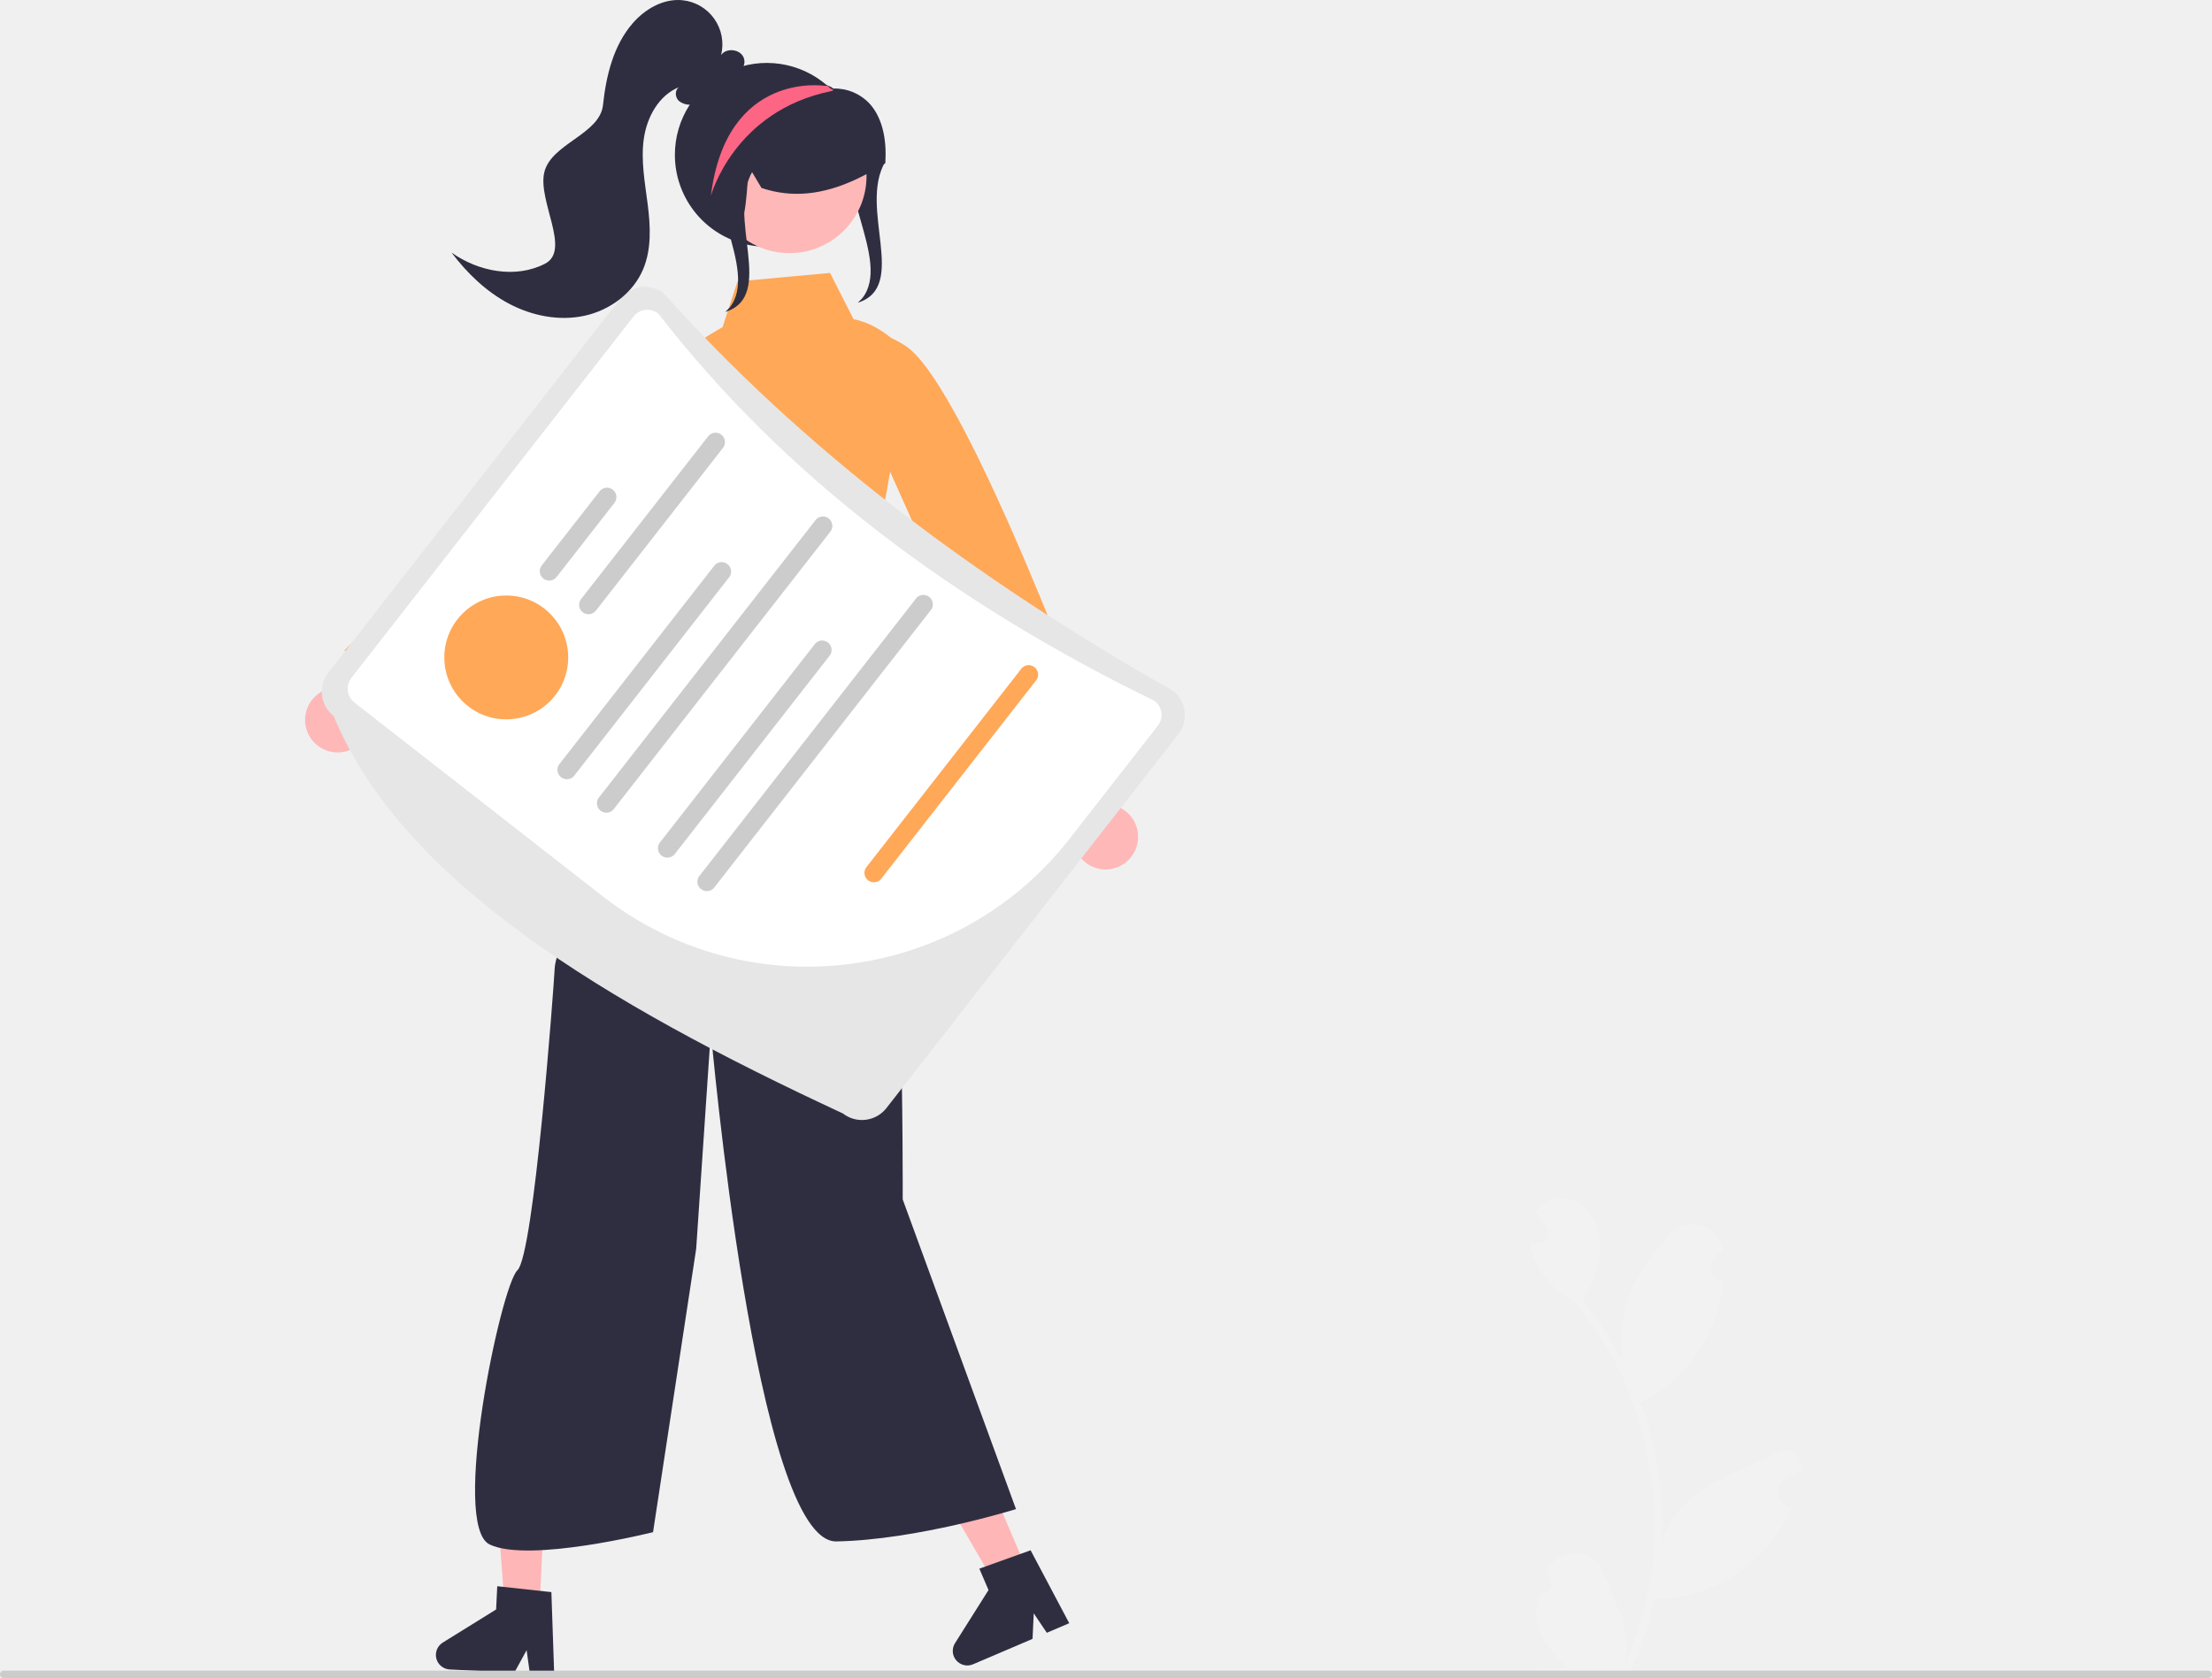
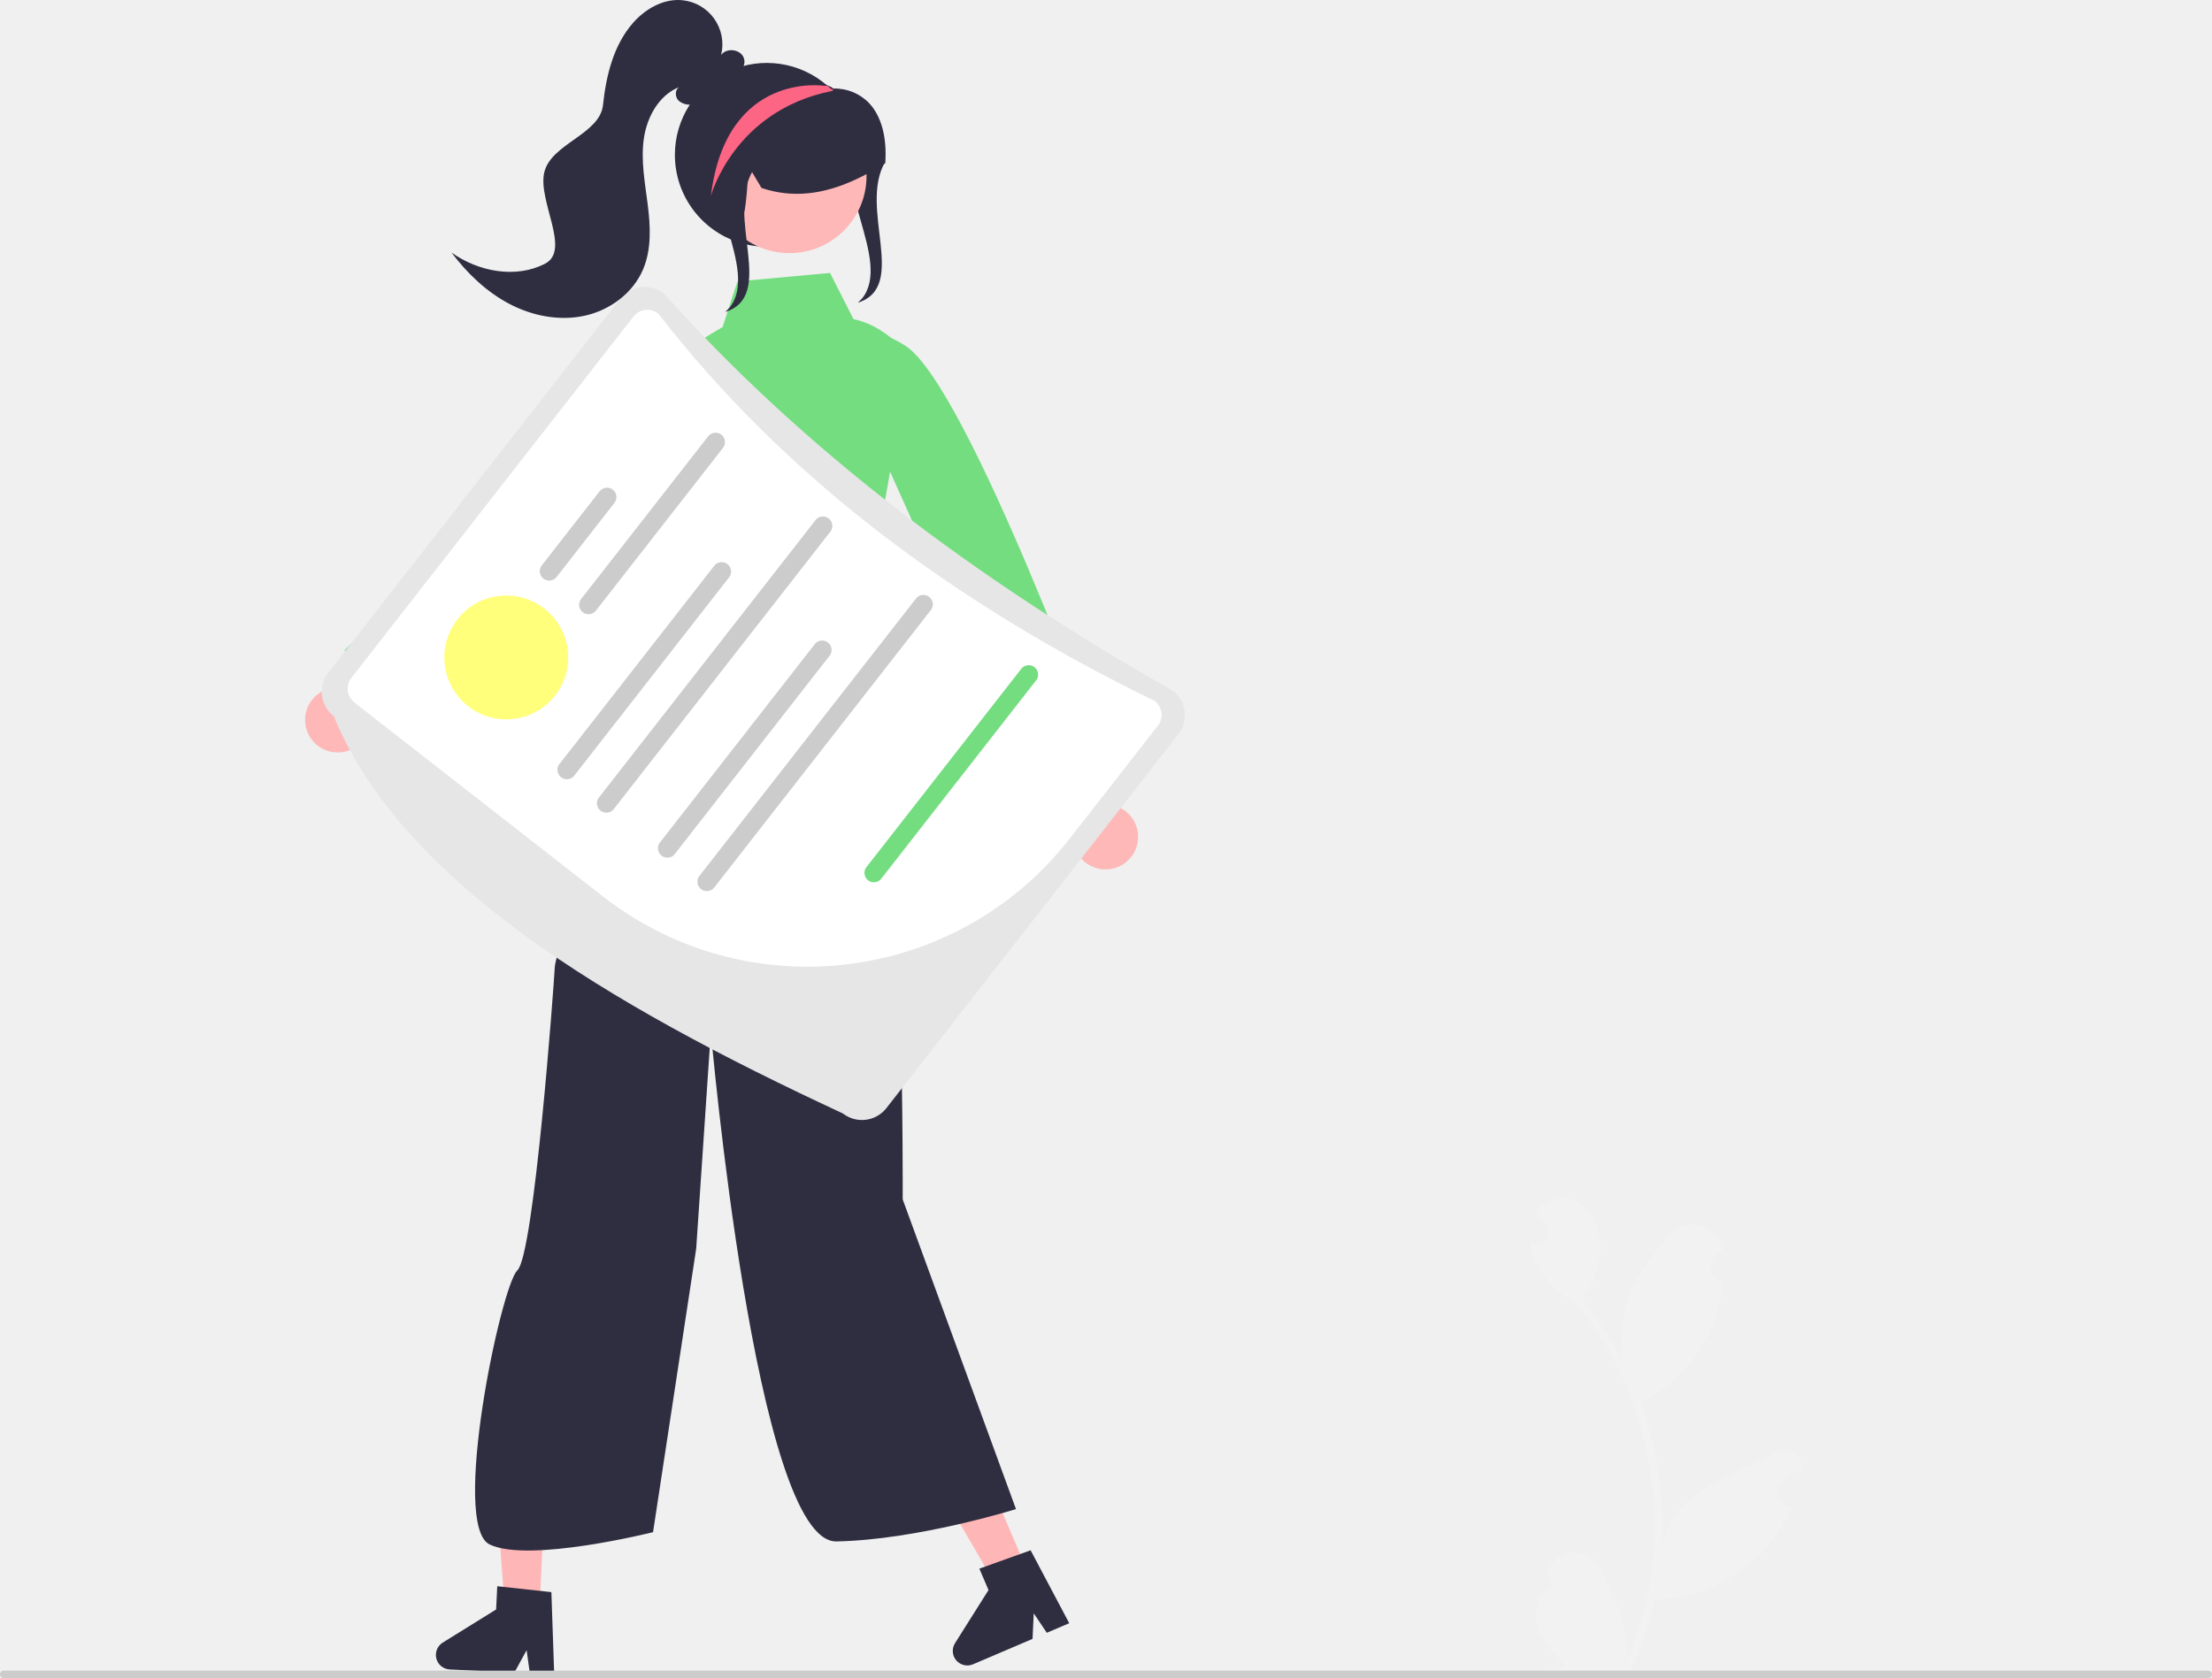
<svg xmlns="http://www.w3.org/2000/svg" data-name="Layer 1" width="717.67" height="544.563" viewBox="0 0 717.67 544.563">
  <path d="M528.351,230.246c-8.744,15.063,7.721,40.443-8.873,45.714l1.367-1.367c10.016-12.32-10.919-38.397-.903-50.717a30.102,30.102,0,0,0,3.98-5.916" transform="translate(-241.165 -177.7186)" fill="#2f2e41" />
  <path d="M610.237,451.231a10.495,10.495,0,0,0-10.191-12.456L578.433,375.982l-11.963,15.249L589.321,449.904a10.552,10.552,0,0,0,20.916,1.327Z" transform="translate(-241.165 -177.7186)" fill="#ffb8b8" />
-   <path d="M515.231,299.624s-.672-22.73,19.654-9.709S599.467,424.914,599.467,424.914l-22.023,11.915L527.447,325.206Z" transform="translate(-241.165 -177.7186)" fill="#ffa858" />
+   <path d="M515.231,299.624s-.672-22.73,19.654-9.709S599.467,424.914,599.467,424.914l-22.023,11.915L527.447,325.206Z" transform="translate(-241.165 -177.7186)" fill="#74dd80" />
  <polygon points="334.034 511.488 323.884 515.825 302.324 478.74 317.305 472.338 334.034 511.488" fill="#ffb6b6" />
  <path d="M588.071,704.503l-7.279,3.11-4.236-6.317-.391,8.294-19.305,8.249a4.719,4.719,0,0,1-5.846-6.857l10.867-17.235-2.969-6.947,16.629-5.961Z" transform="translate(-241.165 -177.7186)" fill="#2f2e41" />
  <polygon points="174.924 524.067 163.9 523.528 160.731 480.749 177.003 481.544 174.924 524.067" fill="#ffb6b6" />
  <path d="M420.975,721.171l-7.906-.386-1.046-7.533-3.979,7.288-20.969-1.025a4.719,4.719,0,0,1-2.258-8.723l17.31-10.746.369-7.546,17.562,1.912Z" transform="translate(-241.165 -177.7186)" fill="#2f2e41" />
  <path d="M740.917,694.969a3.564,3.564,0,0,0,2.524-6.201c-.093-.356-.16-.612-.253-.969a9.575,9.575,0,0,1,17.749-.336c4.318,9.846,9.881,20.028,7.267,30.943,17.594-38.227,11.037-85.508-15.81-117.8-7.374-3.971-13.387-11.093-15.014-19.414,3.642,1.195,8.14-1.8,5.374-5.598-1.197-1.45-2.405-2.889-3.602-4.339,13.65-14.818,30.301,8.108,15.31,28.074a114.264,114.264,0,0,1,13.024,19.951,48.043,48.043,0,0,1,2.656-22.342c2.682-6.649,7.775-12.276,12.252-18.044,5.443-7.029,16.813-3.918,17.639,4.928-5.069,1.72-5.659,9.071.166,10.02-1.367,16.483-11.982,31.721-26.732,39.085a114.71,114.71,0,0,1,6.725,47.885c2.435-19.011,22.771-23.812,36.944-31.494a5.549,5.549,0,0,1,8.516,5.54,32.052,32.052,0,0,0-5.589,3.017,4.844,4.844,0,0,0,2.335,8.821c-7.011,17.839-25.462,29.949-44.529,30.064a117.929,117.929,0,0,1-7.701,23.201l-28.298.269c-.104-.313-.199-.637-.293-.951a32.153,32.153,0,0,0,7.826-.541c-7.008-8.139-12.407-12.274-8.483-23.767Z" transform="translate(-241.165 -177.7186)" fill="#f2f2f2" />
  <path d="M443.939,423.704s-22.419,61.097-22.781,67.934-6.756,93.297-12.118,98.321-21.756,82.908-9,89,53-4,53-4l14-92,4.756-70.484s14.479,165.976,40.739,165.488,58.261-10.488,58.261-10.488L534.039,566.959s.52-118.999-8-143S443.939,423.704,443.939,423.704Z" transform="translate(-241.165 -177.7186)" fill="#2f2e41" />
-   <path d="M510.463,266.293l-30.024,2.75-4.837,14.848s-25.126,13.799-19.563,20.068-1.244,48.516-1.244,48.516l1.538,34.293s-1.652,23.759-6.595,29.233-17.875,18.897-8.737,12.475c32.039-22.518,88.039-3.518,88.039-3.518l-8-49s18.171-80.225,11-87-13.937-7.632-13.937-7.632Z" transform="translate(-241.165 -177.7186)" fill="#ffa858" />
+   <path d="M510.463,266.293l-30.024,2.75-4.837,14.848s-25.126,13.799-19.563,20.068-1.244,48.516-1.244,48.516l1.538,34.293s-1.652,23.759-6.595,29.233-17.875,18.897-8.737,12.475c32.039-22.518,88.039-3.518,88.039-3.518l-8-49s18.171-80.225,11-87-13.937-7.632-13.937-7.632Z" transform="translate(-241.165 -177.7186)" fill="#74dd80" />
  <path d="M352.699,421.721a10.495,10.495,0,0,0,7.899-14.022l50.639-42.962-18.555-5.601L346.332,401.754a10.552,10.552,0,0,0,6.367,19.967Z" transform="translate(-241.165 -177.7186)" fill="#ffb8b8" />
-   <path d="M481.305,309.344s9.977-20.435-13.908-16.944-114.465,96.403-114.465,96.403L368.09,408.733l91.544-81.112Z" transform="translate(-241.165 -177.7186)" fill="#ffa858" />
+   <path d="M481.305,309.344s9.977-20.435-13.908-16.944-114.465,96.403-114.465,96.403L368.09,408.733l91.544-81.112Z" transform="translate(-241.165 -177.7186)" fill="#74dd80" />
  <path d="M442.407,274.682,347.705,396.008a10.081,10.081,0,0,0,1.741,14.127c21.992,53.399,87.787,92.996,165.186,128.938a10.074,10.074,0,0,0,14.127-1.741l94.702-121.326a10.074,10.074,0,0,0-1.741-14.127c-64.952-36.676-120.778-79.168-165.186-128.938A10.081,10.081,0,0,0,442.407,274.682Z" transform="translate(-241.165 -177.7186)" fill="#e6e6e6" />
  <path d="M616.814,413.245l-28.826,36.93a107.913,107.913,0,0,1-151.023,18.612L356.18,405.73a5.733,5.733,0,0,1-.998-8.037l91.511-117.238a5.733,5.733,0,0,1,8.039-.983c40.865,52.769,95.567,93.834,161.092,125.742A5.728,5.728,0,0,1,616.814,413.245Z" transform="translate(-241.165 -177.7186)" fill="#fff" />
  <path d="M440.518,340.915,421.745,364.966a3.051,3.051,0,0,1-4.81-3.755l18.773-24.051a3.051,3.051,0,1,1,4.81,3.755Z" transform="translate(-241.165 -177.7186)" fill="#ccc" />
  <path d="M475.731,323.074l-41.228,52.818a3.051,3.051,0,0,1-4.81-3.755L470.921,319.32a3.051,3.051,0,1,1,4.81,3.755Z" transform="translate(-241.165 -177.7186)" fill="#ccc" />
-   <circle cx="164.251" cy="213.36" r="20.096" fill="#ffa858" />
+   <circle cx="164.251" cy="213.36" r="20.096" fill="#ffff7c" />
  <path d="M477.92,364.818l-50.636,64.871a3.071,3.071,0,0,1-4.81-3.755l50.636-64.871a3.071,3.071,0,0,1,4.81,3.755Z" transform="translate(-241.165 -177.7186)" fill="#ccc" />
  <path d="M510.769,350.007l-70.676,90.545a3.071,3.071,0,0,1-4.81-3.755l70.676-90.544a3.071,3.071,0,0,1,4.81,3.755Z" transform="translate(-241.165 -177.7186)" fill="#ccc" />
  <path d="M510.524,390.267l-50.636,64.871a3.071,3.071,0,0,1-4.81-3.755l50.636-64.871a3.071,3.071,0,0,1,4.81,3.755Z" transform="translate(-241.165 -177.7186)" fill="#ccc" />
-   <path d="M577.524,398.267l-50.636,64.871a3.071,3.071,0,0,1-4.81-3.755l50.636-64.871a3.071,3.071,0,0,1,4.81,3.755Z" transform="translate(-241.165 -177.7186)" fill="#ffa858" />
+   <path d="M577.524,398.267l-50.636,64.871a3.071,3.071,0,0,1-4.81-3.755l50.636-64.871a3.071,3.071,0,0,1,4.81,3.755Z" transform="translate(-241.165 -177.7186)" fill="#74dd80" />
  <path d="M543.372,375.456l-70.676,90.545a3.071,3.071,0,0,1-4.81-3.755l70.676-90.544a3.071,3.071,0,0,1,4.81,3.755Z" transform="translate(-241.165 -177.7186)" fill="#ccc" />
  <path d="M460.126,227.962A29.823,29.823,0,1,0,511.422,207.277l-.143-.143c-.239-.251-.477-.501-.728-.74a.012.012,0,0,1-.012-.012c-.31-.286-.62-.573-.942-.847a29.815,29.815,0,0,0-49.47,22.427Z" transform="translate(-241.165 -177.7186)" fill="#2f2e41" />
  <circle cx="256.132" cy="57.144" r="25.008" fill="#ffb8b8" />
  <path d="M470.637,241.527c-2.444-11.016,1.089-23.357,8.792-30.711a28.199,28.199,0,0,1,29.448-5.708c.629.254,1.258.532,1.875.822l.287.135v.042c.056.039.111.079.167.12a.957.957,0,0,0,.413.228,15.417,15.417,0,0,1,11.634,4.85c3.876,4.206,5.701,11.002,5.142,19.137l-.018.254-.217.135a85.463,85.463,0,0,1-9.118,5.027c-10.979,5.162-21.001,6.119-30.634,2.92l-.177-.059-4.043-6.776c-.83,4.673-.387,20.175-5.149,21.014l-8.299-10.965Z" transform="translate(-241.165 -177.7186)" fill="#2f2e41" />
  <path d="M417.994,263.301c8.51-4.392-2.435-20.334-.236-29.655,2.199-9.321,18.037-12.319,19.046-21.842s3.382-19.346,9.667-26.573c4.016-4.618,9.933-8.027,16.025-7.448a14.409,14.409,0,0,1,12.628,17.792c1.735-2.458,6.223-1.925,7.334.871.988,2.485-1.194,5.496-3.763,5.716-3.36,4.15-7.209,8.554-12.473,9.391a5.681,5.681,0,0,1-4.841-1.117c-1.239-1.189-1.335-3.567.134-4.456-6.616,2.628-10.495,9.782-11.477,16.833-.982,7.051.377,14.185,1.271,21.248s1.281,14.492-1.489,21.05c-3.272,7.749-10.805,13.303-19.025,15.084s-16.976.04-24.417-3.881c-7.441-3.922-13.646-9.909-18.715-16.622C396.397,265.89,408.478,268.213,417.994,263.301Z" transform="translate(-241.165 -177.7186)" fill="#2f2e41" />
  <path d="M485.351,233.246c-8.744,15.063,7.721,40.443-8.873,45.714l1.367-1.367c10.016-12.32-10.919-38.397-.903-50.717a30.102,30.102,0,0,0,3.98-5.916" transform="translate(-241.165 -177.7186)" fill="#2f2e41" />
  <path d="M471.805,241.299s7.408-27.652,39.163-34.034c.036-.012.155-.06.31-.131.095-.06.215-.119.334-.179-.358-.203-.704-.382-1.062-.561a.012.012,0,0,1-.012-.012c-.31-.286-.62-.573-.942-.847l-.907.036S476.827,200.525,471.805,241.299Z" transform="translate(-241.165 -177.7186)" fill="#fd6584" />
  <path d="M241.165,721.091a1.186,1.186,0,0,0,1.19,1.19h715.29a1.19,1.19,0,0,0,0-2.38H242.355A1.187,1.187,0,0,0,241.165,721.091Z" transform="translate(-241.165 -177.7186)" fill="#ccc" />
</svg>
